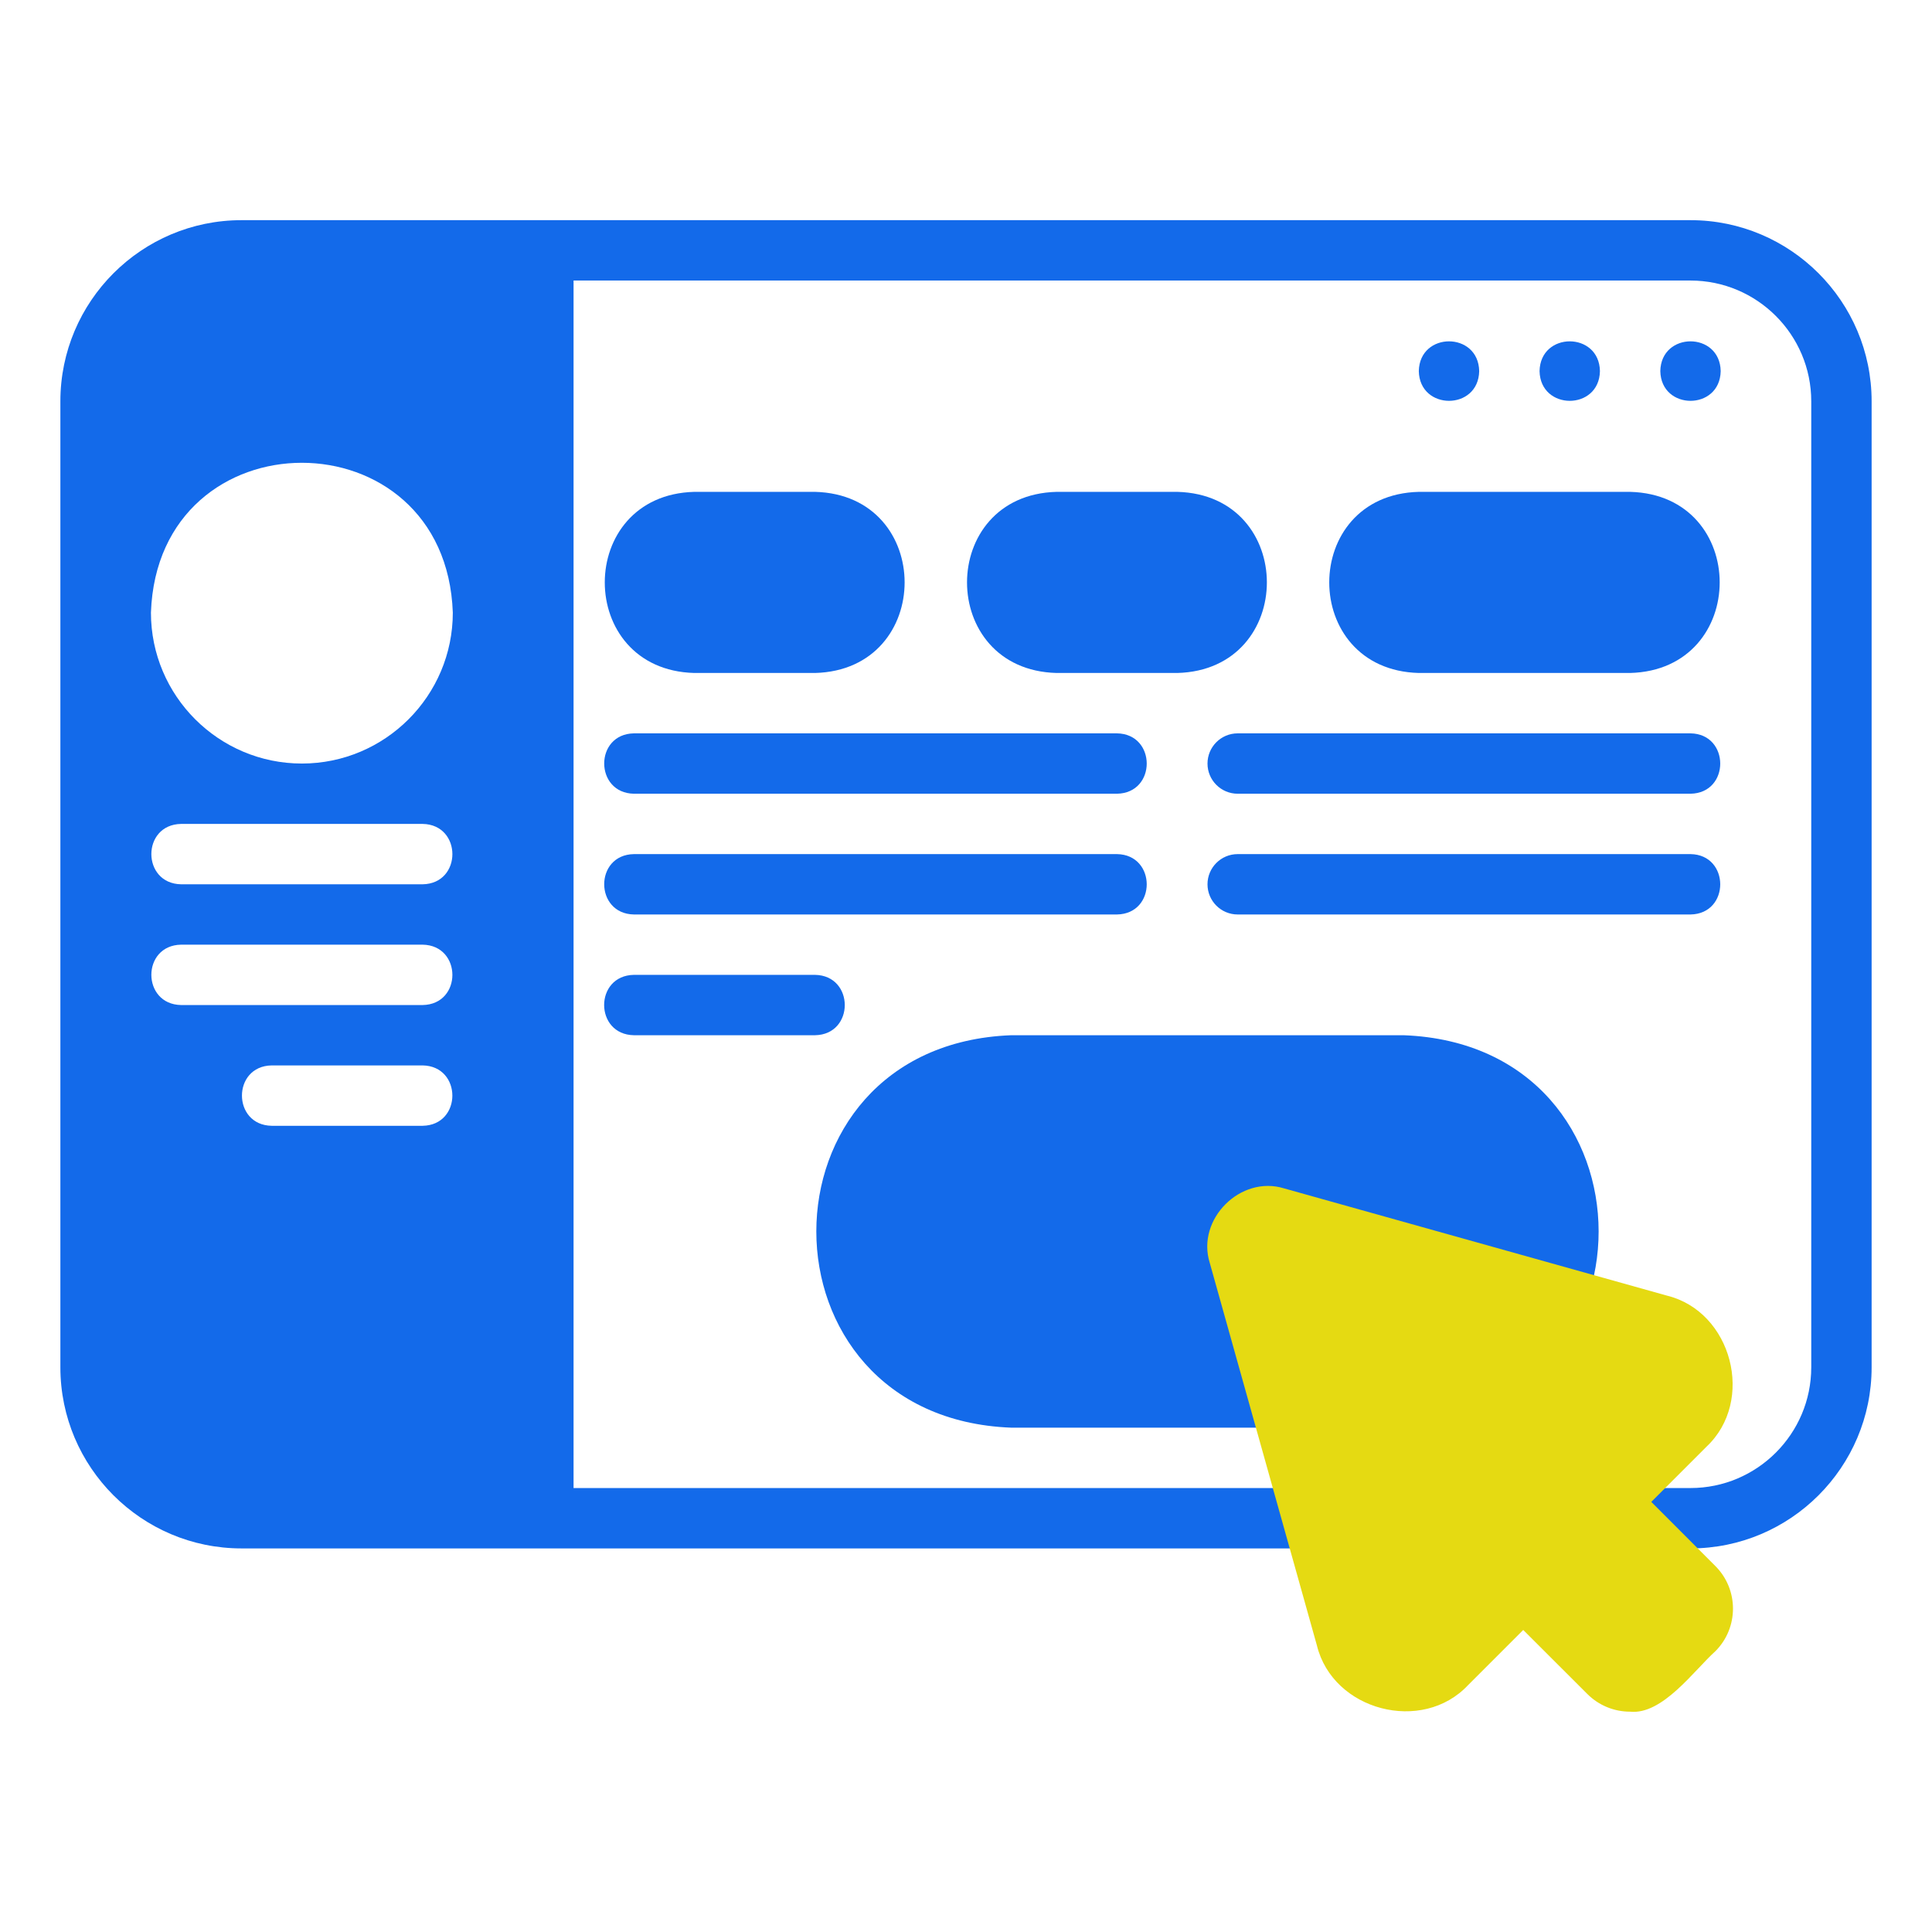
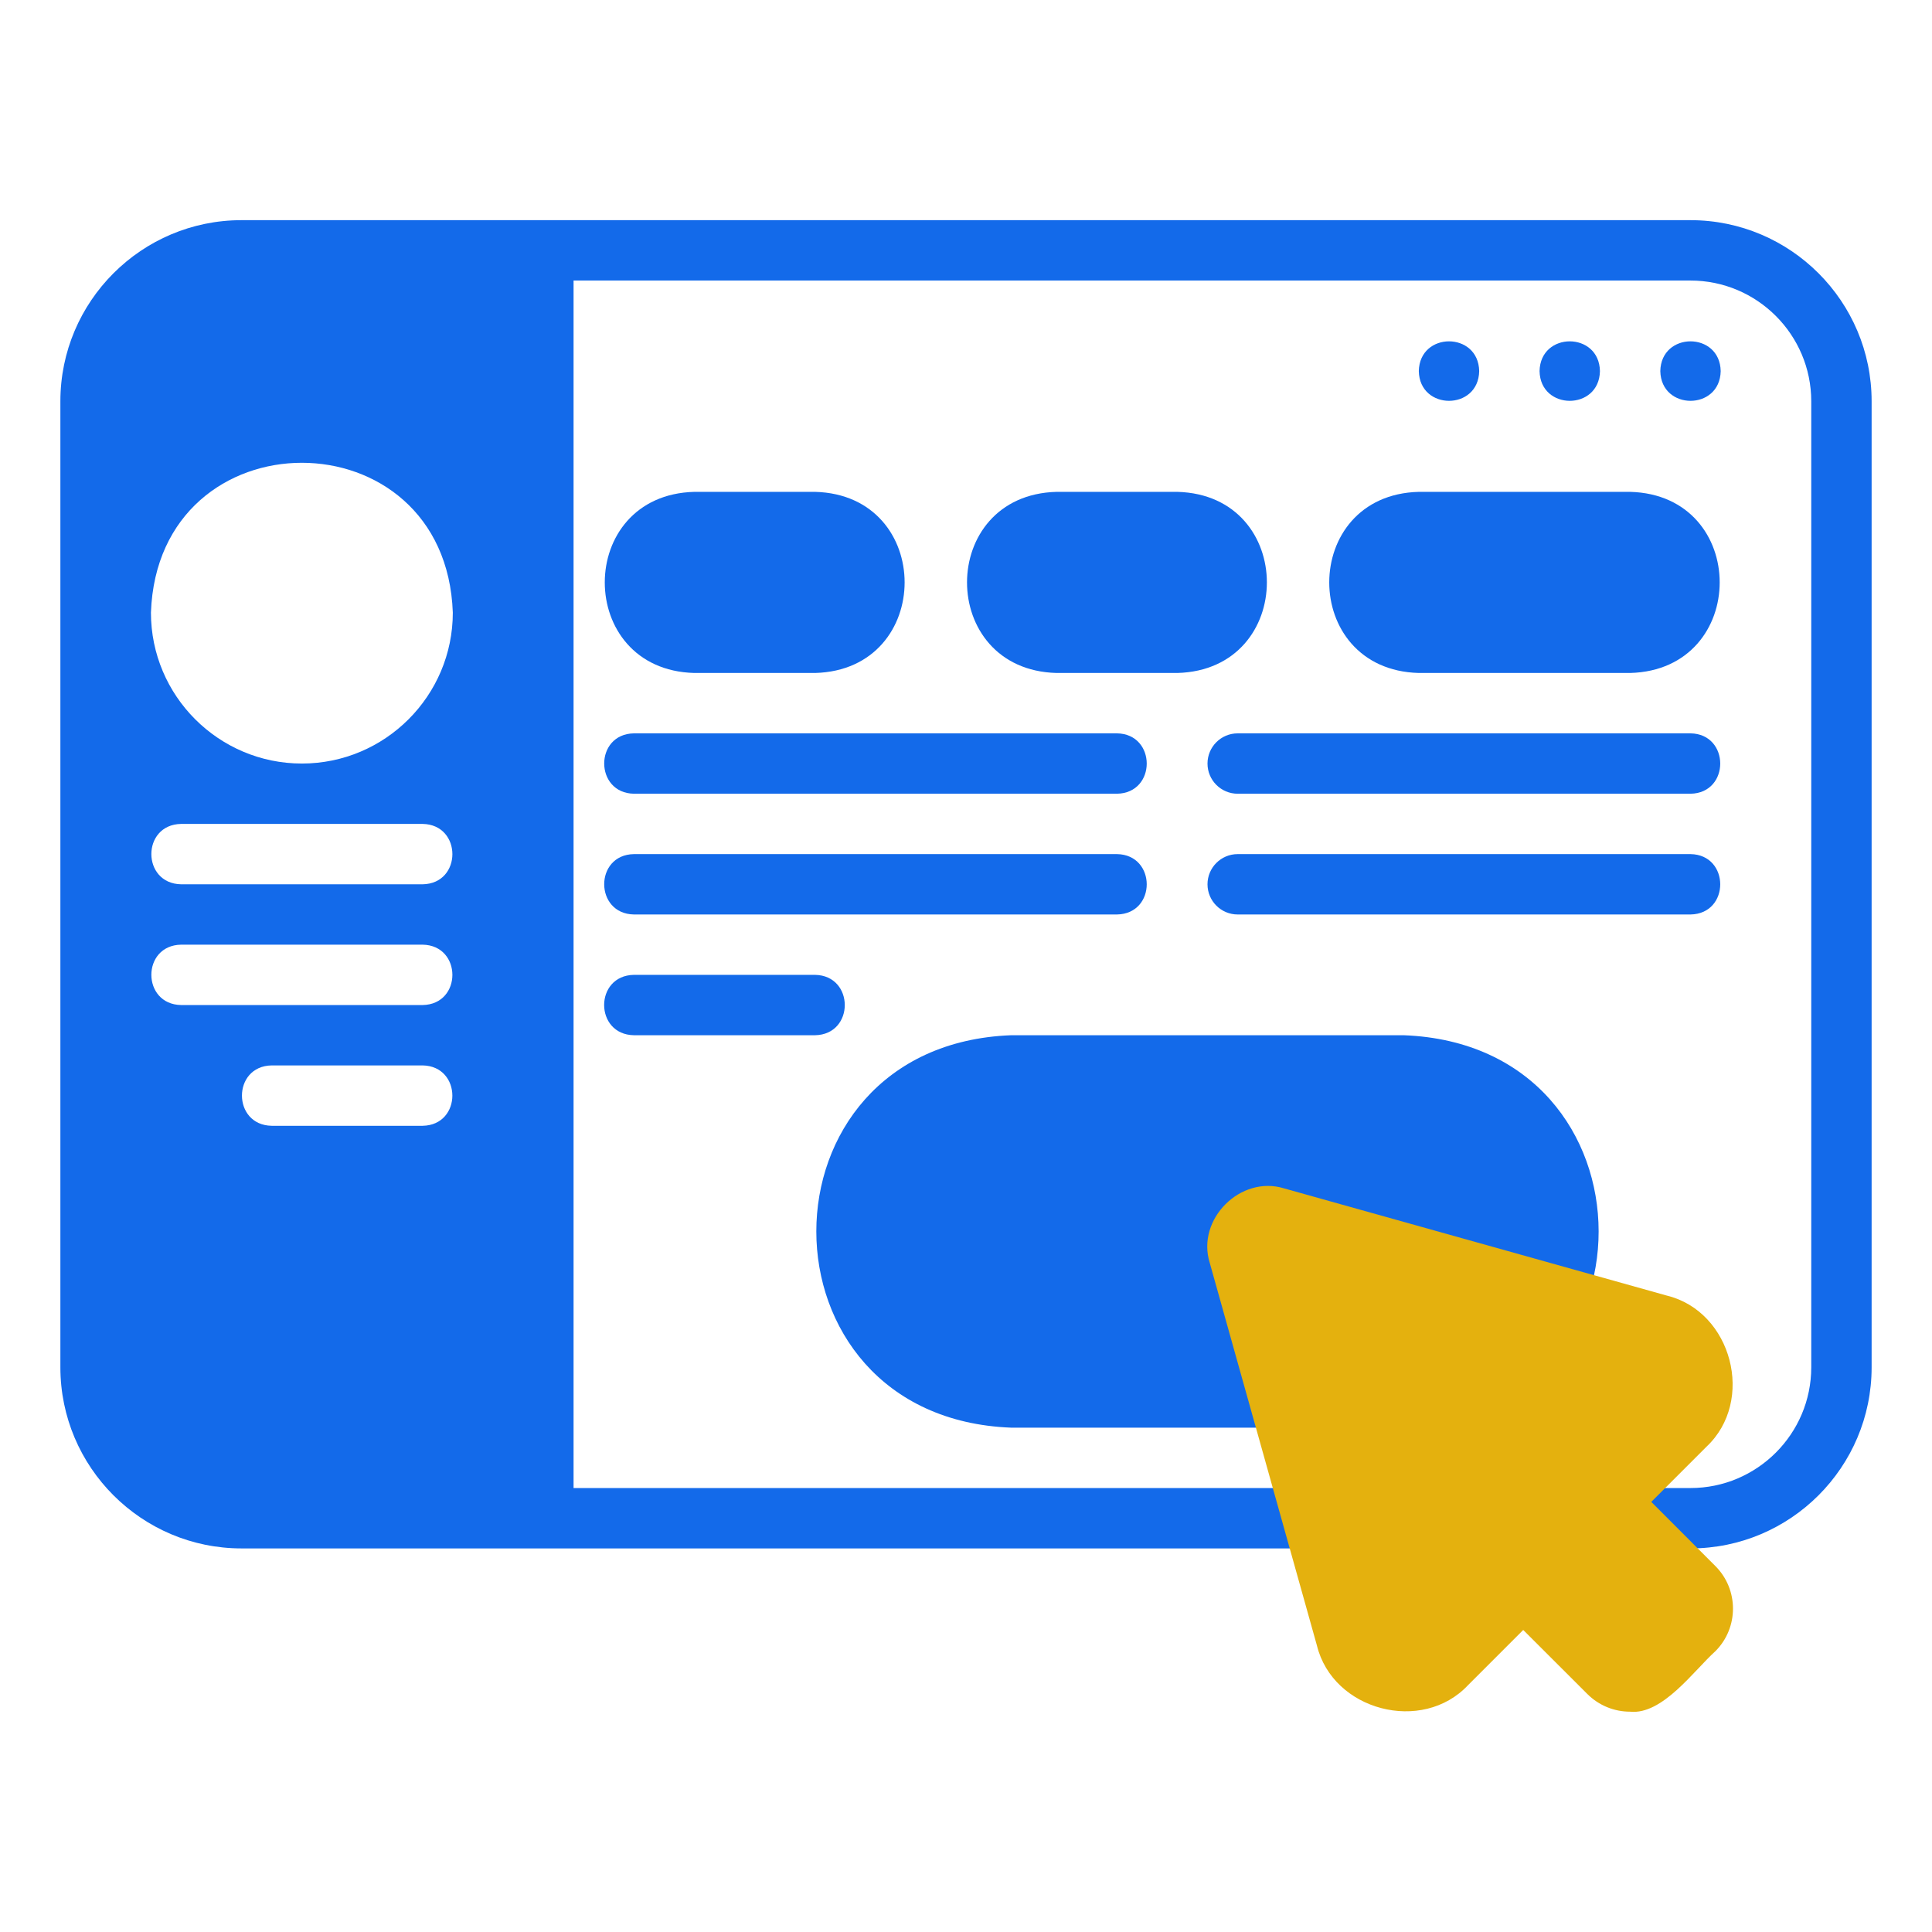
<svg xmlns="http://www.w3.org/2000/svg" width="24" height="24" viewBox="0 0 24 24" fill="none">
  <path d="M10.5 15.297C10.5 14.158 11.423 13.235 12.562 13.235H17.438C20.166 13.329 20.168 17.266 17.438 17.36H12.562C11.423 17.36 10.5 16.436 10.5 15.297Z" fill="#136aea" />
  <path d="M17.437 17.735H12.562C9.334 17.613 9.333 12.982 12.562 12.86C12.562 12.86 17.437 12.86 17.437 12.86C20.665 12.982 20.667 17.612 17.437 17.735ZM12.562 13.61C10.333 13.68 10.331 16.914 12.562 16.985C12.562 16.985 17.437 16.985 17.437 16.985C19.666 16.915 19.668 13.681 17.437 13.61H12.562Z" fill="#136aea" />
  <path d="M20.625 4.61C20.634 4.117 21.366 4.117 21.375 4.61C21.366 5.103 20.634 5.102 20.625 4.61ZM19.125 4.61C19.134 4.117 19.866 4.117 19.875 4.61C19.866 5.103 19.134 5.102 19.125 4.61ZM17.625 4.61C17.634 4.117 18.366 4.117 18.375 4.61C18.366 5.103 17.634 5.102 17.625 4.61Z" fill="#136aea" />
  <path d="M10.125 6.11H8.625C7.142 6.149 7.142 8.321 8.625 8.36H10.125C11.608 8.321 11.609 6.149 10.125 6.11Z" fill="#136aea" />
  <path d="M14.625 6.11H13.125C11.642 6.149 11.642 8.321 13.125 8.36H14.625C16.108 8.321 16.109 6.149 14.625 6.11Z" fill="#136aea" />
  <path d="M20.25 6.11H17.625C16.142 6.148 16.141 8.321 17.625 8.36H20.25C21.733 8.321 21.734 6.149 20.25 6.11Z" fill="#136aea" />
  <path d="M13.875 9.86H7.875C7.384 9.852 7.381 9.118 7.875 9.11H13.875C14.367 9.117 14.37 9.852 13.875 9.86Z" fill="#136aea" />
  <path d="M21 9.86H15.375C15.168 9.86 15 9.692 15 9.485C15 9.278 15.168 9.11 15.375 9.11H21C21.491 9.117 21.494 9.852 21 9.86Z" fill="#136aea" />
  <path d="M13.875 11.36H7.875C7.384 11.352 7.381 10.618 7.875 10.61H13.875C14.367 10.617 14.37 11.352 13.875 11.36Z" fill="#136aea" />
  <path d="M21 11.36H15.375C15.168 11.36 15 11.192 15 10.985C15 10.778 15.168 10.61 15.375 10.61H21C21.491 10.617 21.494 11.352 21 11.36Z" fill="#136aea" />
  <path d="M10.124 12.86H7.875C7.382 12.852 7.381 12.118 7.875 12.11H10.124C10.617 12.118 10.618 12.852 10.124 12.86Z" fill="#136aea" />
  <path d="M21 2.735H3C1.759 2.735 0.75 3.744 0.75 4.985V16.985C0.75 18.226 1.759 19.235 3 19.235H21C22.241 19.235 23.25 18.226 23.25 16.985V4.985C23.25 3.744 22.241 2.735 21 2.735ZM5.25 13.985H3.375C2.883 13.977 2.882 13.243 3.375 13.235C3.375 13.235 5.25 13.235 5.25 13.235C5.742 13.243 5.743 13.977 5.25 13.985ZM5.25 12.485H2.25C1.758 12.477 1.756 11.743 2.25 11.735C2.25 11.735 5.25 11.735 5.25 11.735C5.742 11.743 5.744 12.477 5.25 12.485ZM5.25 10.985H2.25C1.758 10.977 1.756 10.243 2.25 10.235C2.25 10.235 5.25 10.235 5.25 10.235C5.742 10.243 5.744 10.977 5.25 10.985ZM3.75 9.485C2.716 9.485 1.875 8.644 1.875 7.61C1.963 5.128 5.537 5.129 5.625 7.61C5.625 8.644 4.784 9.485 3.75 9.485ZM22.5 16.985C22.5 17.812 21.827 18.485 21 18.485H7.125V3.485H21C21.827 3.485 22.5 4.158 22.5 4.985V16.985Z" fill="#136aea" />
-   <path d="M21.308 19.453L20.513 18.657L21.197 17.973C21.807 17.403 21.516 16.291 20.705 16.094C20.705 16.094 15.953 14.763 15.953 14.763C15.412 14.594 14.858 15.146 15.028 15.688C15.028 15.688 16.359 20.44 16.359 20.44C16.557 21.251 17.668 21.542 18.238 20.932C18.238 20.932 18.922 20.248 18.922 20.248L19.718 21.043C19.864 21.189 20.056 21.263 20.248 21.263C20.652 21.306 21.044 20.75 21.308 20.513C21.601 20.221 21.601 19.745 21.308 19.453Z" fill="#e5da12" />
+   <path d="M21.308 19.453L20.513 18.657L21.197 17.973C21.807 17.403 21.516 16.291 20.705 16.094C20.705 16.094 15.953 14.763 15.953 14.763C15.412 14.594 14.858 15.146 15.028 15.688C15.028 15.688 16.359 20.44 16.359 20.44C16.557 21.251 17.668 21.542 18.238 20.932C18.238 20.932 18.922 20.248 18.922 20.248L19.718 21.043C19.864 21.189 20.056 21.263 20.248 21.263C20.652 21.306 21.044 20.75 21.308 20.513C21.601 20.221 21.601 19.745 21.308 19.453Z" fill="#e4b10e" />
</svg>
